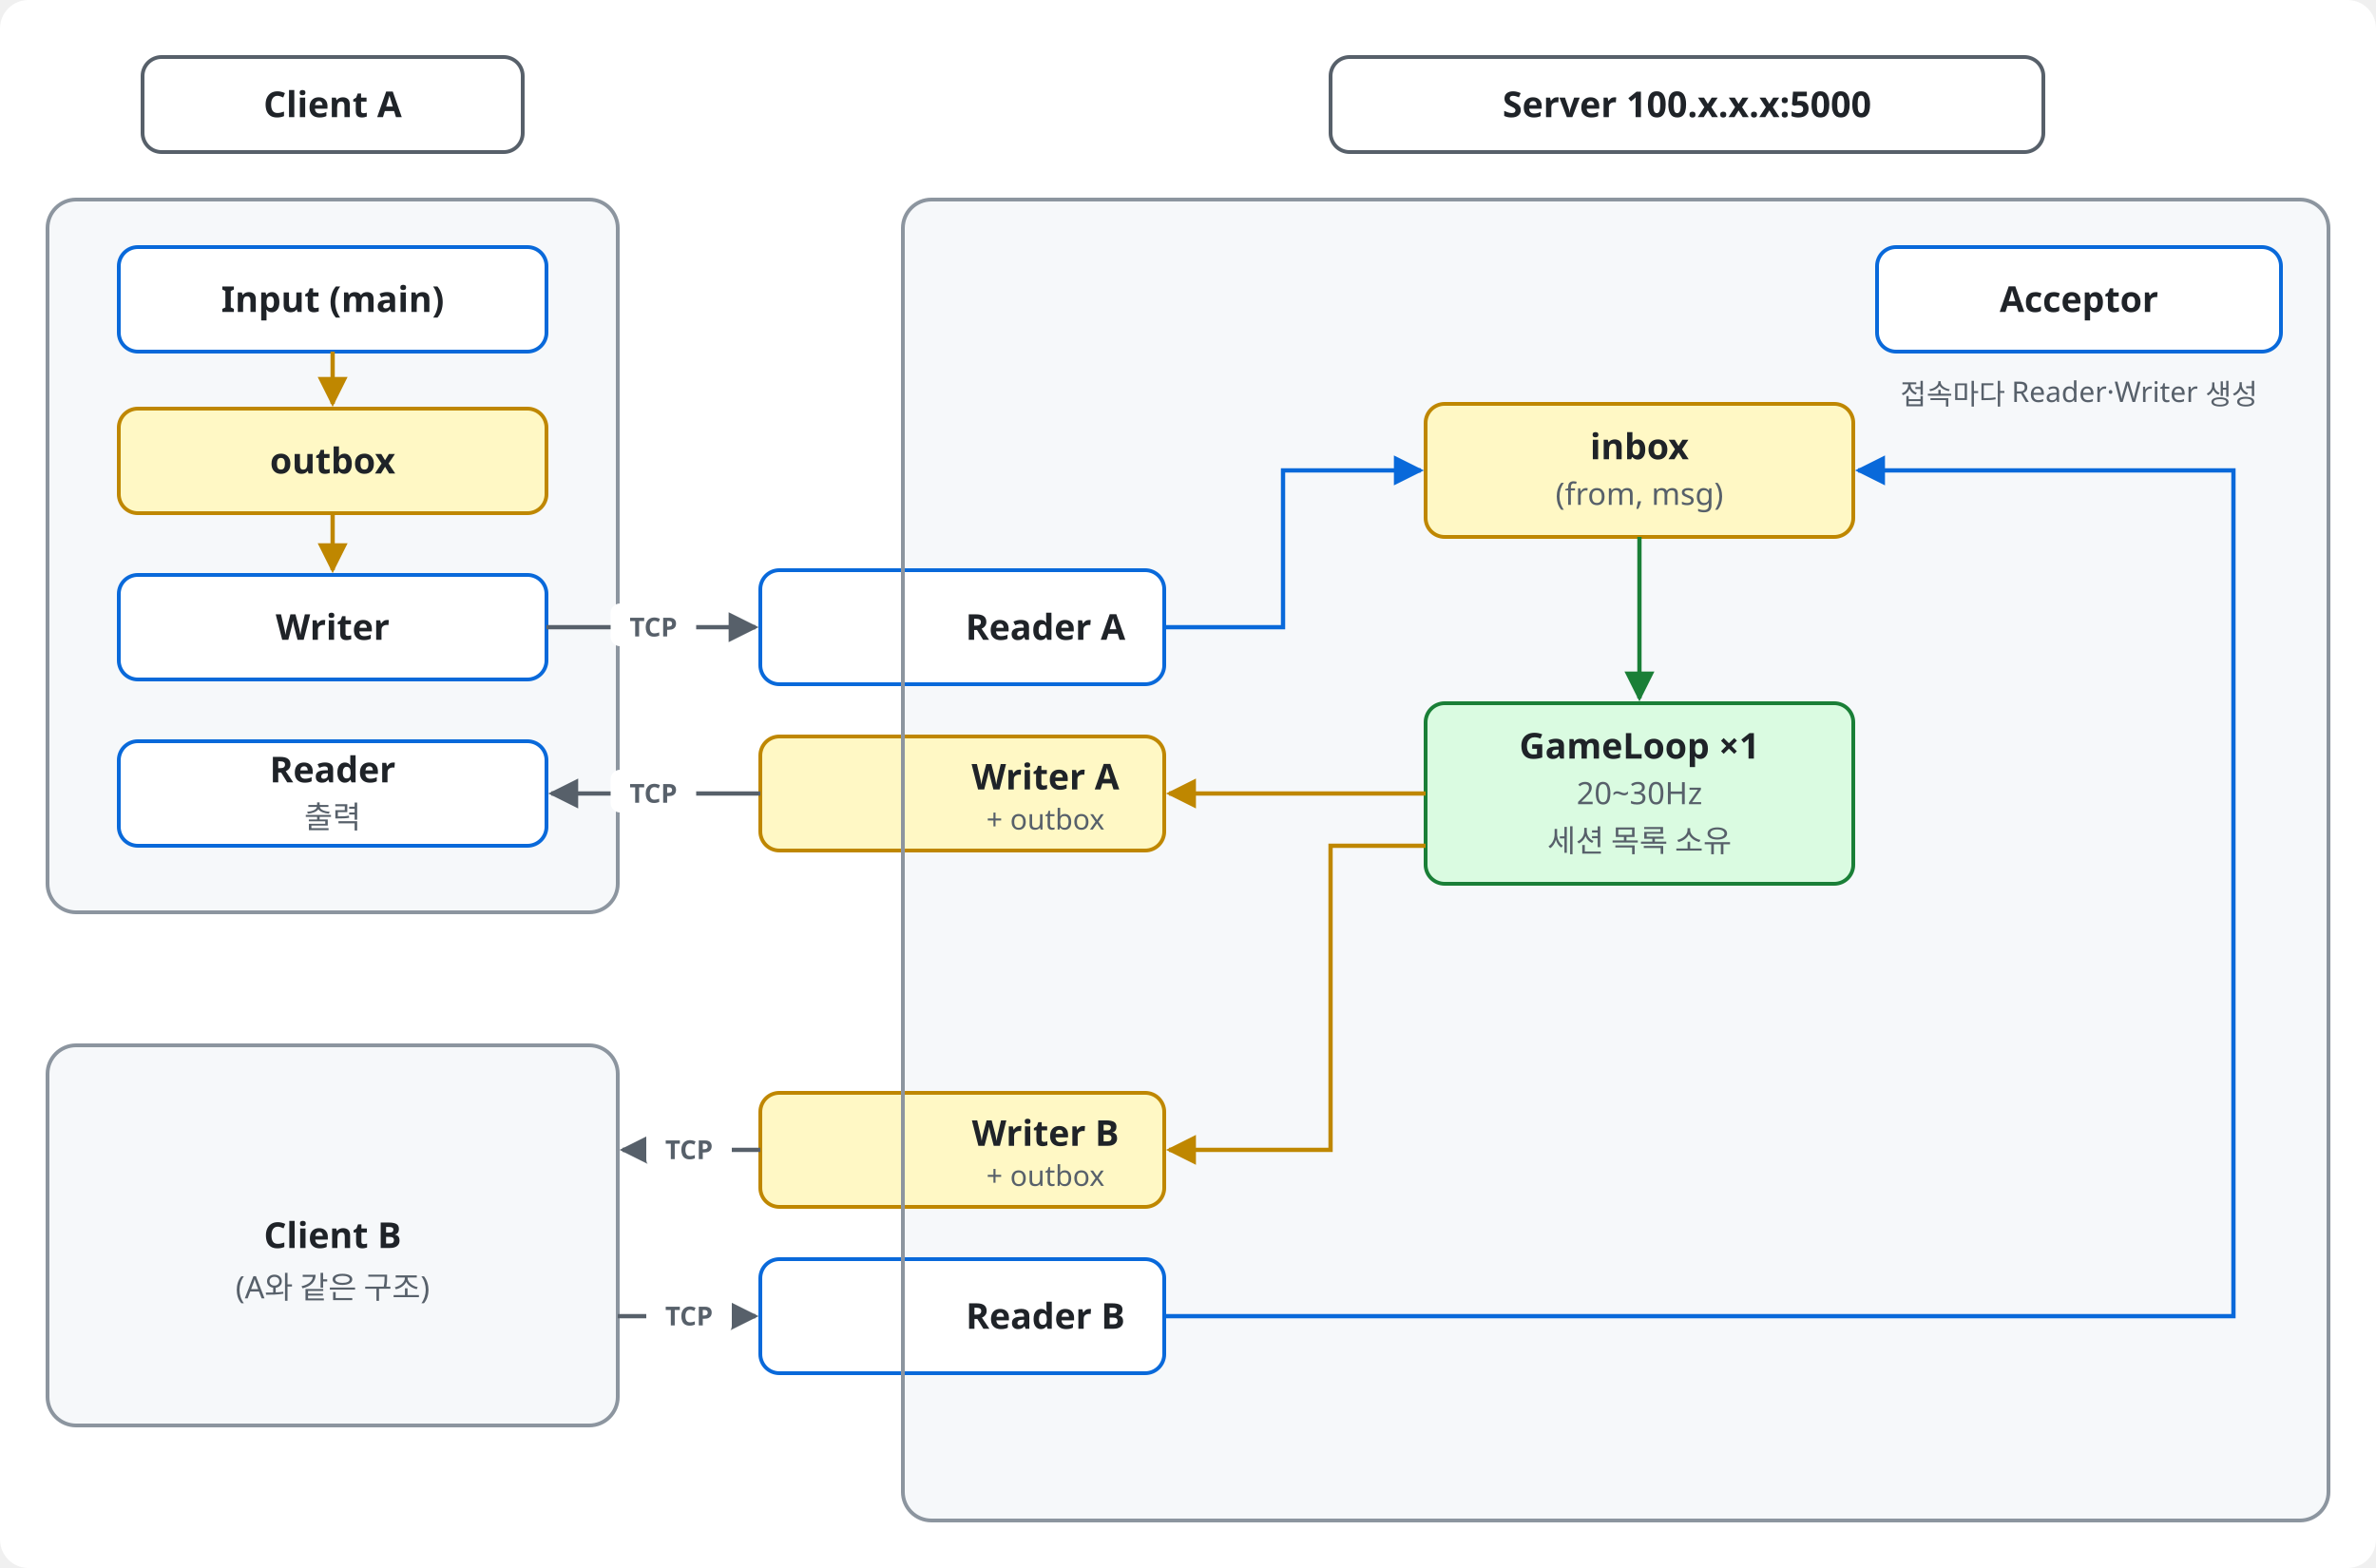
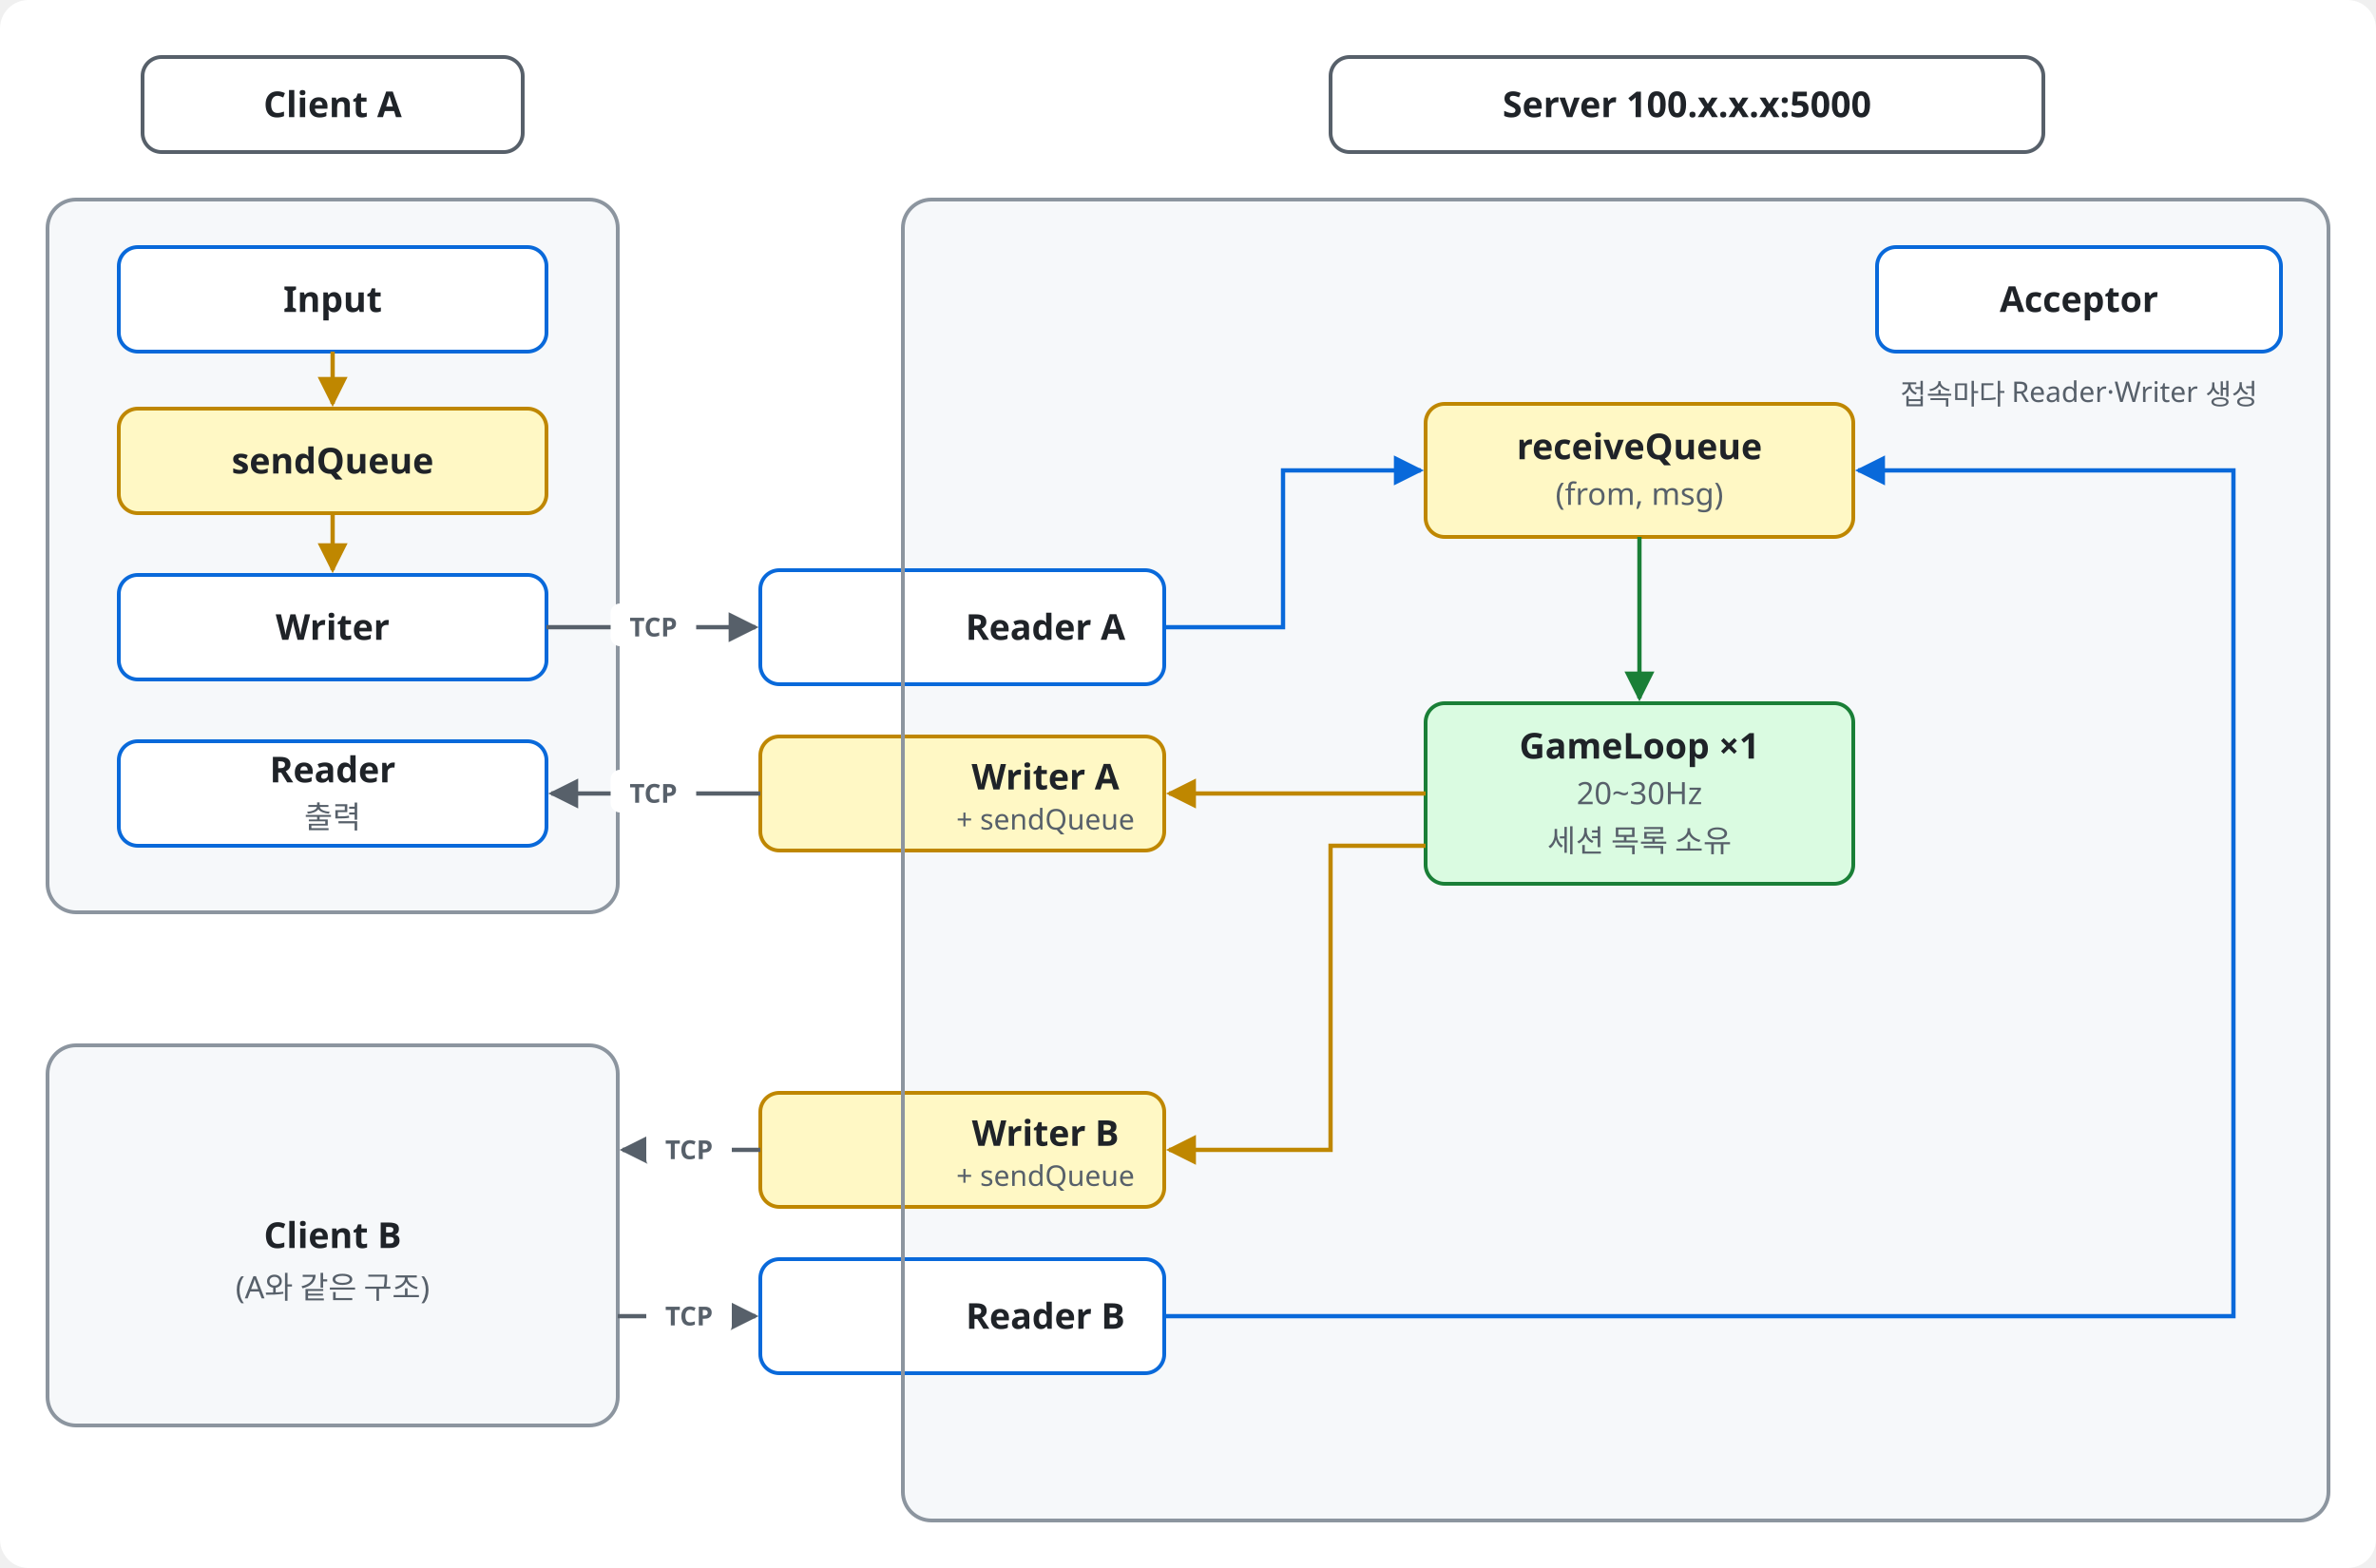
<svg xmlns="http://www.w3.org/2000/svg" viewBox="0 0 1000 660" width="1000" height="660" font-family="Pretendard, 'Malgun Gothic', 'Apple SD Gothic Neo', 'Noto Sans KR', sans-serif">
  <rect width="1000" height="660" rx="12" fill="#ffffff" />
  <defs>
    <marker id="arrow-tcp" viewBox="0 0 10 10" refX="9" refY="5" markerWidth="7" markerHeight="7" orient="auto-start-reverse">
      <path d="M 0 0 L 10 5 L 0 10 z" fill="#57606a" />
    </marker>
    <marker id="arrow-recv" viewBox="0 0 10 10" refX="9" refY="5" markerWidth="7" markerHeight="7" orient="auto-start-reverse">
      <path d="M 0 0 L 10 5 L 0 10 z" fill="#0969da" />
    </marker>
    <marker id="arrow-loop" viewBox="0 0 10 10" refX="9" refY="5" markerWidth="7" markerHeight="7" orient="auto-start-reverse">
      <path d="M 0 0 L 10 5 L 0 10 z" fill="#1a7f37" />
    </marker>
    <marker id="arrow-send" viewBox="0 0 10 10" refX="9" refY="5" markerWidth="7" markerHeight="7" orient="auto-start-reverse">
      <path d="M 0 0 L 10 5 L 0 10 z" fill="#bf8700" />
    </marker>
  </defs>
  <rect x="60" y="24" width="160" height="40" rx="8" fill="#ffffff" stroke="#57606a" stroke-width="1.6" />
  <text x="140.0" y="44.0" font-size="15" font-weight="600" text-anchor="middle" dominant-baseline="middle" fill="#1f2328">Client A</text>
  <rect x="560" y="24" width="300" height="40" rx="8" fill="#ffffff" stroke="#57606a" stroke-width="1.6" />
  <text x="710.0" y="44.0" font-size="15" font-weight="600" text-anchor="middle" dominant-baseline="middle" fill="#1f2328">Server  100.x.x.x:5000</text>
  <rect x="20" y="84" width="240" height="300" rx="12" fill="#f6f8fa" stroke="#8c959f" stroke-width="1.6" />
  <rect x="50" y="104" width="180" height="44" rx="8" fill="#ffffff" stroke="#0969da" stroke-width="1.6" />
-   <text x="140.0" y="126.0" font-size="15" font-weight="600" text-anchor="middle" dominant-baseline="middle" fill="#1f2328">Input (main)</text>
+   <text x="140.0" y="126.0" font-size="15" font-weight="600" text-anchor="middle" dominant-baseline="middle" fill="#1f2328">Input</text>
  <rect x="50" y="172" width="180" height="44" rx="8" fill="#fff8c5" stroke="#bf8700" stroke-width="1.6" />
-   <text x="140.0" y="194.0" font-size="15" font-weight="600" text-anchor="middle" dominant-baseline="middle" fill="#1f2328">outbox</text>
+   <text x="140.0" y="194.0" font-size="15" font-weight="600" text-anchor="middle" dominant-baseline="middle" fill="#1f2328">sendQueue</text>
  <rect x="50" y="242" width="180" height="44" rx="8" fill="#ffffff" stroke="#0969da" stroke-width="1.6" />
  <text x="140.0" y="264.0" font-size="15" font-weight="600" text-anchor="middle" dominant-baseline="middle" fill="#1f2328">Writer</text>
  <rect x="50" y="312" width="180" height="44" rx="8" fill="#ffffff" stroke="#0969da" stroke-width="1.6" />
  <text x="140.0" y="324.0" font-size="15" font-weight="600" text-anchor="middle" dominant-baseline="middle" fill="#1f2328">Reader</text>
  <text x="140.0" y="344.0" font-size="13" font-weight="400" text-anchor="middle" dominant-baseline="middle" fill="#57606a">출력</text>
  <path d="M 140 148 L 140 170" fill="none" stroke="#bf8700" stroke-width="1.8" marker-end="url(#arrow-send)" />
  <path d="M 140 216 L 140 240" fill="none" stroke="#bf8700" stroke-width="1.8" marker-end="url(#arrow-send)" />
  <rect x="20" y="440" width="240" height="160" rx="12" fill="#f6f8fa" stroke="#8c959f" stroke-width="1.6" />
  <text x="140" y="520" font-size="15" font-weight="600" text-anchor="middle" dominant-baseline="middle" fill="#1f2328">Client B</text>
  <text x="140" y="542" font-size="13" font-weight="400" text-anchor="middle" dominant-baseline="middle" fill="#57606a">(A와 같은 구조)</text>
  <rect x="380" y="84" width="600" height="556" rx="12" fill="#f6f8fa" stroke="#8c959f" stroke-width="1.6" />
  <rect x="790" y="104" width="170" height="44" rx="8" fill="#ffffff" stroke="#0969da" stroke-width="1.6" />
  <text x="875.0" y="126.0" font-size="15" font-weight="600" text-anchor="middle" dominant-baseline="middle" fill="#1f2328">Acceptor</text>
  <text x="875" y="166" font-size="12" font-weight="400" text-anchor="middle" dominant-baseline="middle" fill="#57606a">접속마다 Reader·Writer 생성</text>
  <rect x="600" y="170" width="180" height="56" rx="8" fill="#fff8c5" stroke="#bf8700" stroke-width="1.6" />
-   <text x="690.0" y="188.0" font-size="15" font-weight="600" text-anchor="middle" dominant-baseline="middle" fill="#1f2328">inbox</text>
+   <text x="690.0" y="188.0" font-size="15" font-weight="600" text-anchor="middle" dominant-baseline="middle" fill="#1f2328">receiveQueue</text>
  <text x="690.0" y="208.0" font-size="13" font-weight="400" text-anchor="middle" dominant-baseline="middle" fill="#57606a">(from, msg)</text>
  <rect x="600" y="296" width="180" height="76" rx="8" fill="#dafbe1" stroke="#1a7f37" stroke-width="1.6" />
  <text x="690.0" y="314.0" font-size="15" font-weight="600" text-anchor="middle" dominant-baseline="middle" fill="#1f2328">GameLoop ×1</text>
  <text x="690.0" y="334.0" font-size="13" font-weight="400" text-anchor="middle" dominant-baseline="middle" fill="#57606a">20~30Hz</text>
  <text x="690.0" y="354.0" font-size="13" font-weight="400" text-anchor="middle" dominant-baseline="middle" fill="#57606a">세션 목록 소유</text>
  <rect x="320" y="240" width="170" height="48" rx="8" fill="#ffffff" stroke="#0969da" stroke-width="1.6" />
  <text x="440" y="264" font-size="15" font-weight="600" text-anchor="middle" dominant-baseline="middle" fill="#1f2328">Reader A</text>
  <rect x="320" y="310" width="170" height="48" rx="8" fill="#fff8c5" stroke="#bf8700" stroke-width="1.6" />
  <text x="440" y="327" font-size="15" font-weight="600" text-anchor="middle" dominant-baseline="middle" fill="#1f2328">Writer A</text>
-   <text x="440" y="345" font-size="12" font-weight="400" text-anchor="middle" dominant-baseline="middle" fill="#57606a">+ outbox</text>
+   <text x="440" y="345" font-size="12" font-weight="400" text-anchor="middle" dominant-baseline="middle" fill="#57606a">+ sendQueue</text>
  <rect x="320" y="460" width="170" height="48" rx="8" fill="#fff8c5" stroke="#bf8700" stroke-width="1.6" />
  <text x="440" y="477" font-size="15" font-weight="600" text-anchor="middle" dominant-baseline="middle" fill="#1f2328">Writer B</text>
-   <text x="440" y="495" font-size="12" font-weight="400" text-anchor="middle" dominant-baseline="middle" fill="#57606a">+ outbox</text>
+   <text x="440" y="495" font-size="12" font-weight="400" text-anchor="middle" dominant-baseline="middle" fill="#57606a">+ sendQueue</text>
  <rect x="320" y="530" width="170" height="48" rx="8" fill="#ffffff" stroke="#0969da" stroke-width="1.6" />
  <text x="440" y="554" font-size="15" font-weight="600" text-anchor="middle" dominant-baseline="middle" fill="#1f2328">Reader B</text>
  <line x1="380" y1="96" x2="380" y2="628" stroke="#8c959f" stroke-width="1.6" />
  <path d="M 230 264 L 318 264" fill="none" stroke="#57606a" stroke-width="1.8" marker-end="url(#arrow-tcp)" />
  <rect x="257" y="254" width="36" height="18" rx="4" fill="#ffffff" />
  <text x="275" y="264" font-size="11" font-weight="600" text-anchor="middle" dominant-baseline="middle" fill="#57606a">TCP</text>
  <path d="M 320 334 L 232 334" fill="none" stroke="#57606a" stroke-width="1.8" marker-end="url(#arrow-tcp)" />
  <rect x="257" y="324" width="36" height="18" rx="4" fill="#ffffff" />
  <text x="275" y="334" font-size="11" font-weight="600" text-anchor="middle" dominant-baseline="middle" fill="#57606a">TCP</text>
  <path d="M 320 484 L 262 484" fill="none" stroke="#57606a" stroke-width="1.8" marker-end="url(#arrow-tcp)" />
  <rect x="272" y="474" width="36" height="18" rx="4" fill="#ffffff" />
  <text x="290" y="484" font-size="11" font-weight="600" text-anchor="middle" dominant-baseline="middle" fill="#57606a">TCP</text>
  <path d="M 260 554 L 318 554" fill="none" stroke="#57606a" stroke-width="1.8" marker-end="url(#arrow-tcp)" />
  <rect x="272" y="544" width="36" height="18" rx="4" fill="#ffffff" />
  <text x="290" y="554" font-size="11" font-weight="600" text-anchor="middle" dominant-baseline="middle" fill="#57606a">TCP</text>
  <path d="M 490 264 L 540 264 L 540 198 L 598 198" fill="none" stroke="#0969da" stroke-width="1.8" marker-end="url(#arrow-recv)" />
  <path d="M 490 554 L 940 554 L 940 198 L 782 198" fill="none" stroke="#0969da" stroke-width="1.8" marker-end="url(#arrow-recv)" />
  <path d="M 690 226 L 690 294" fill="none" stroke="#1a7f37" stroke-width="1.8" marker-end="url(#arrow-loop)" />
  <path d="M 600 334 L 492 334" fill="none" stroke="#bf8700" stroke-width="1.8" marker-end="url(#arrow-send)" />
  <path d="M 600 356 L 560 356 L 560 484 L 492 484" fill="none" stroke="#bf8700" stroke-width="1.8" marker-end="url(#arrow-send)" />
</svg>
